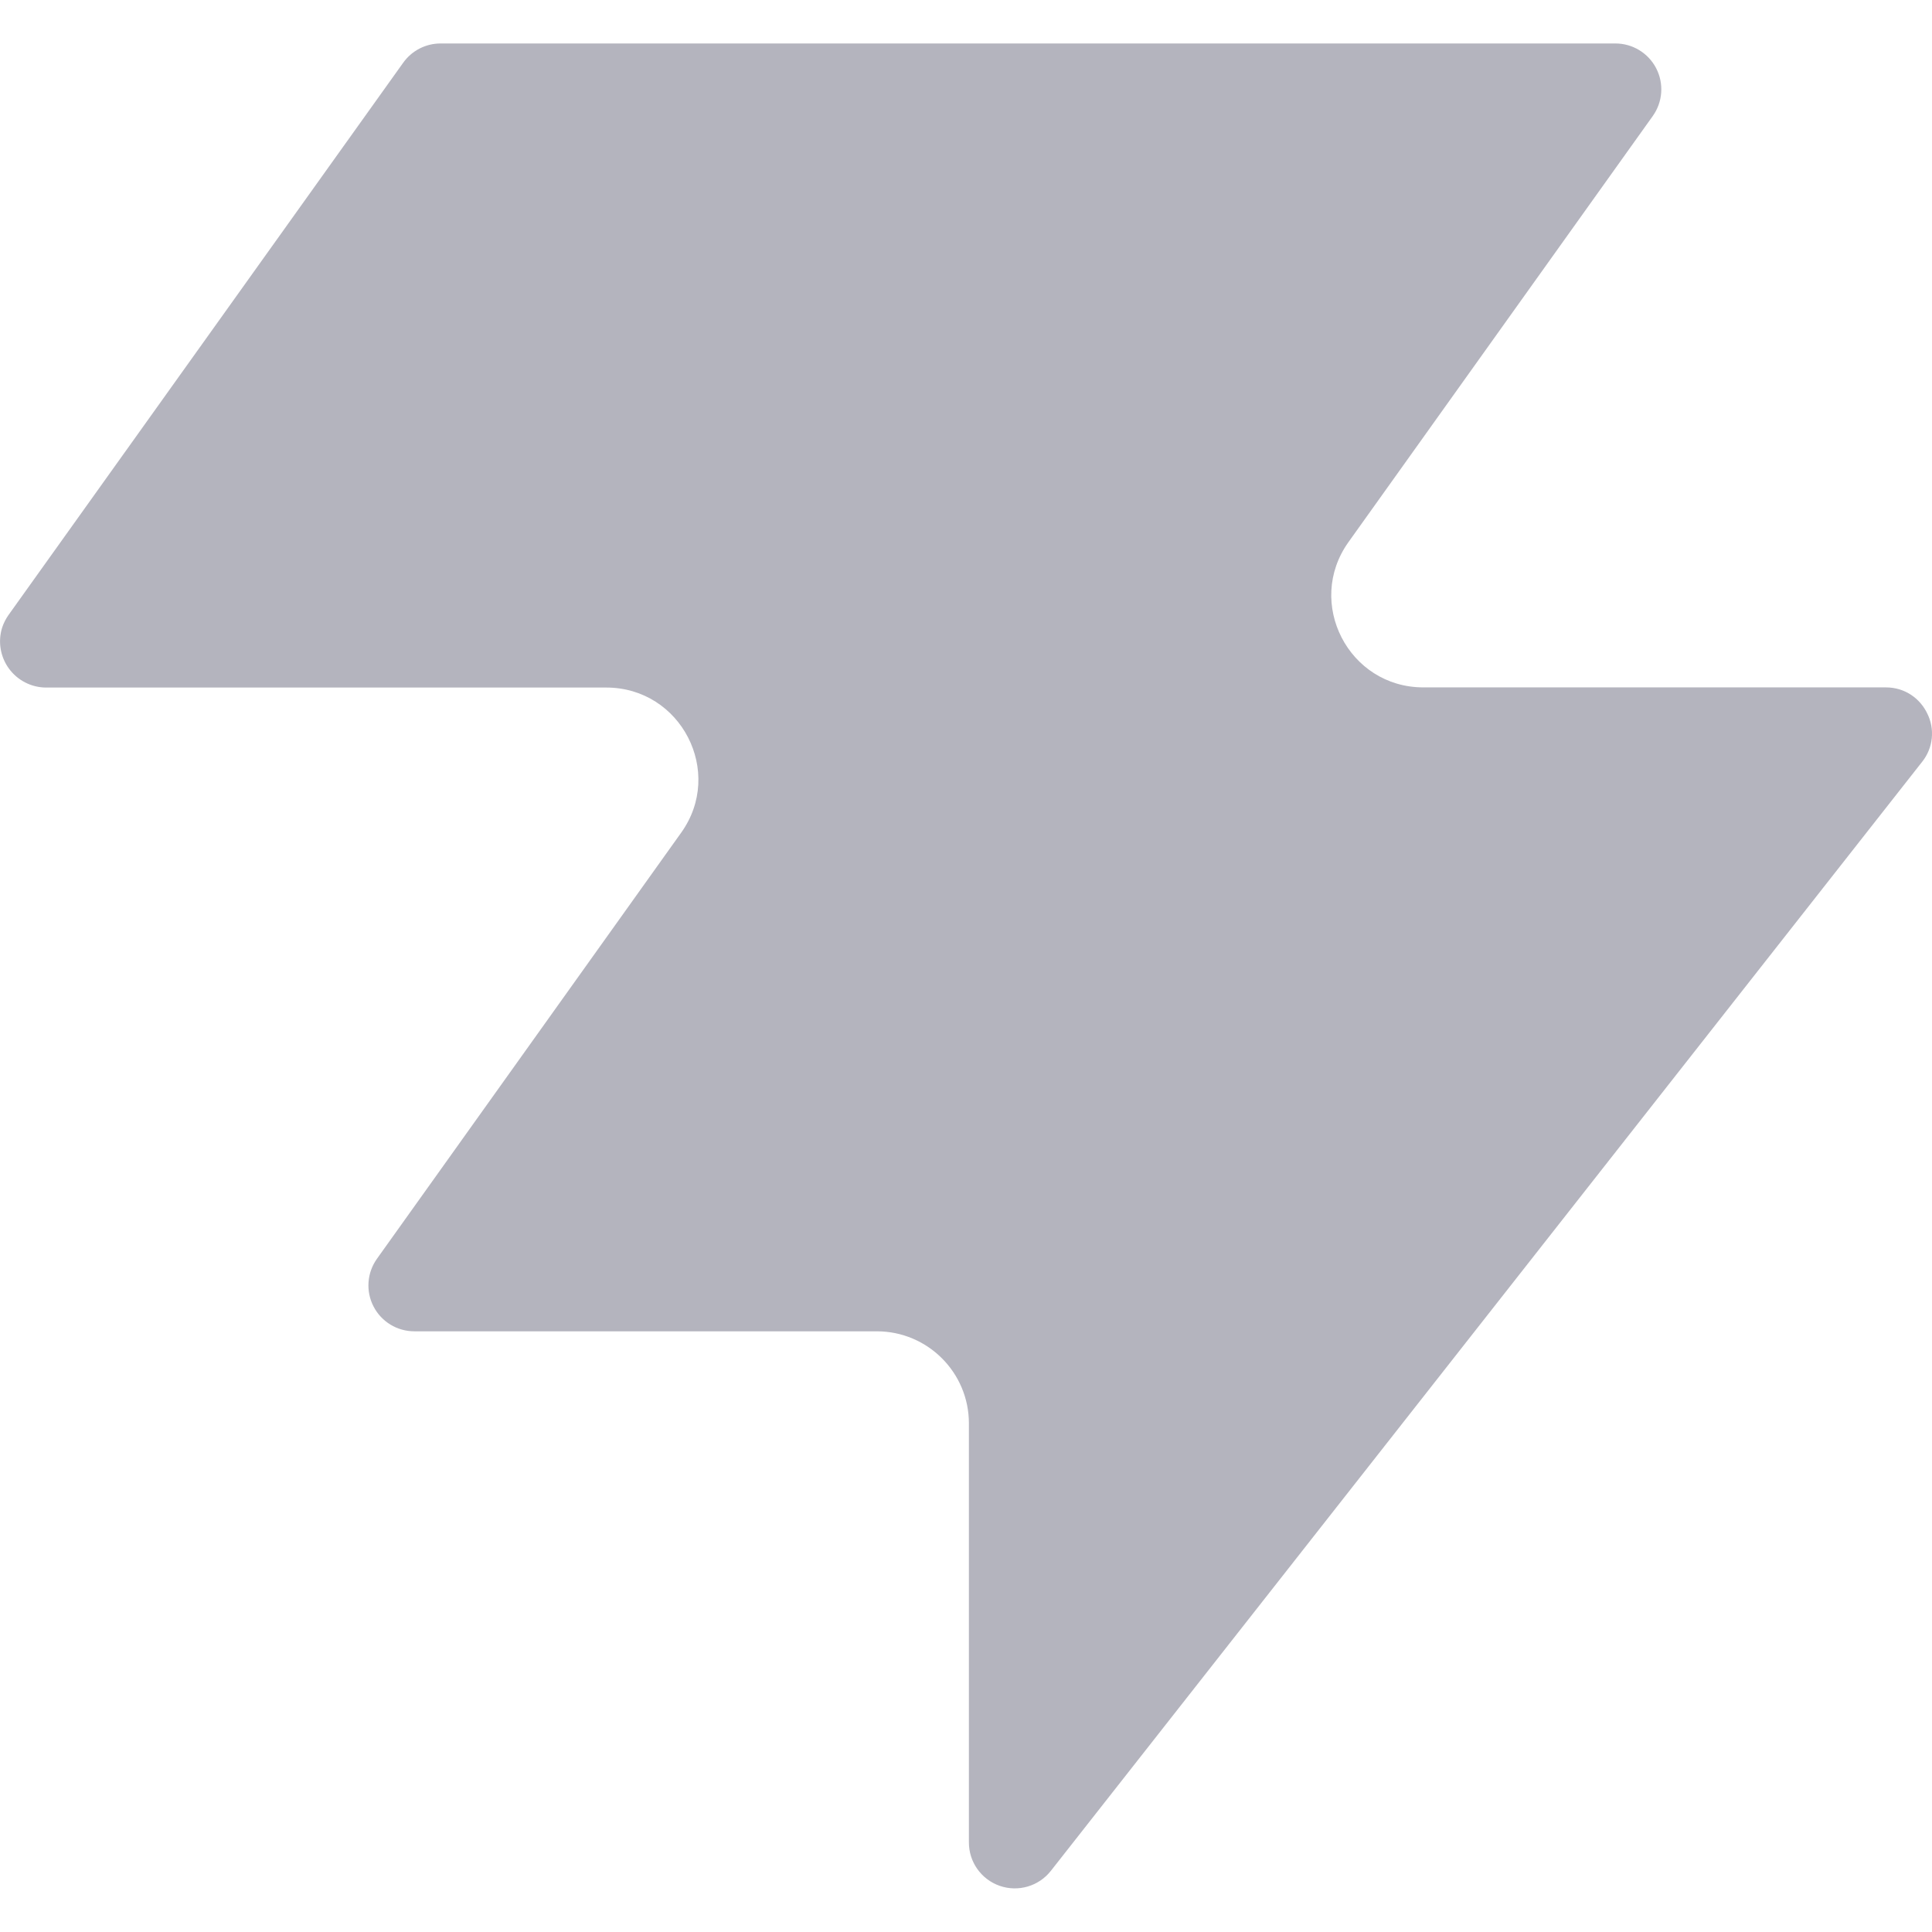
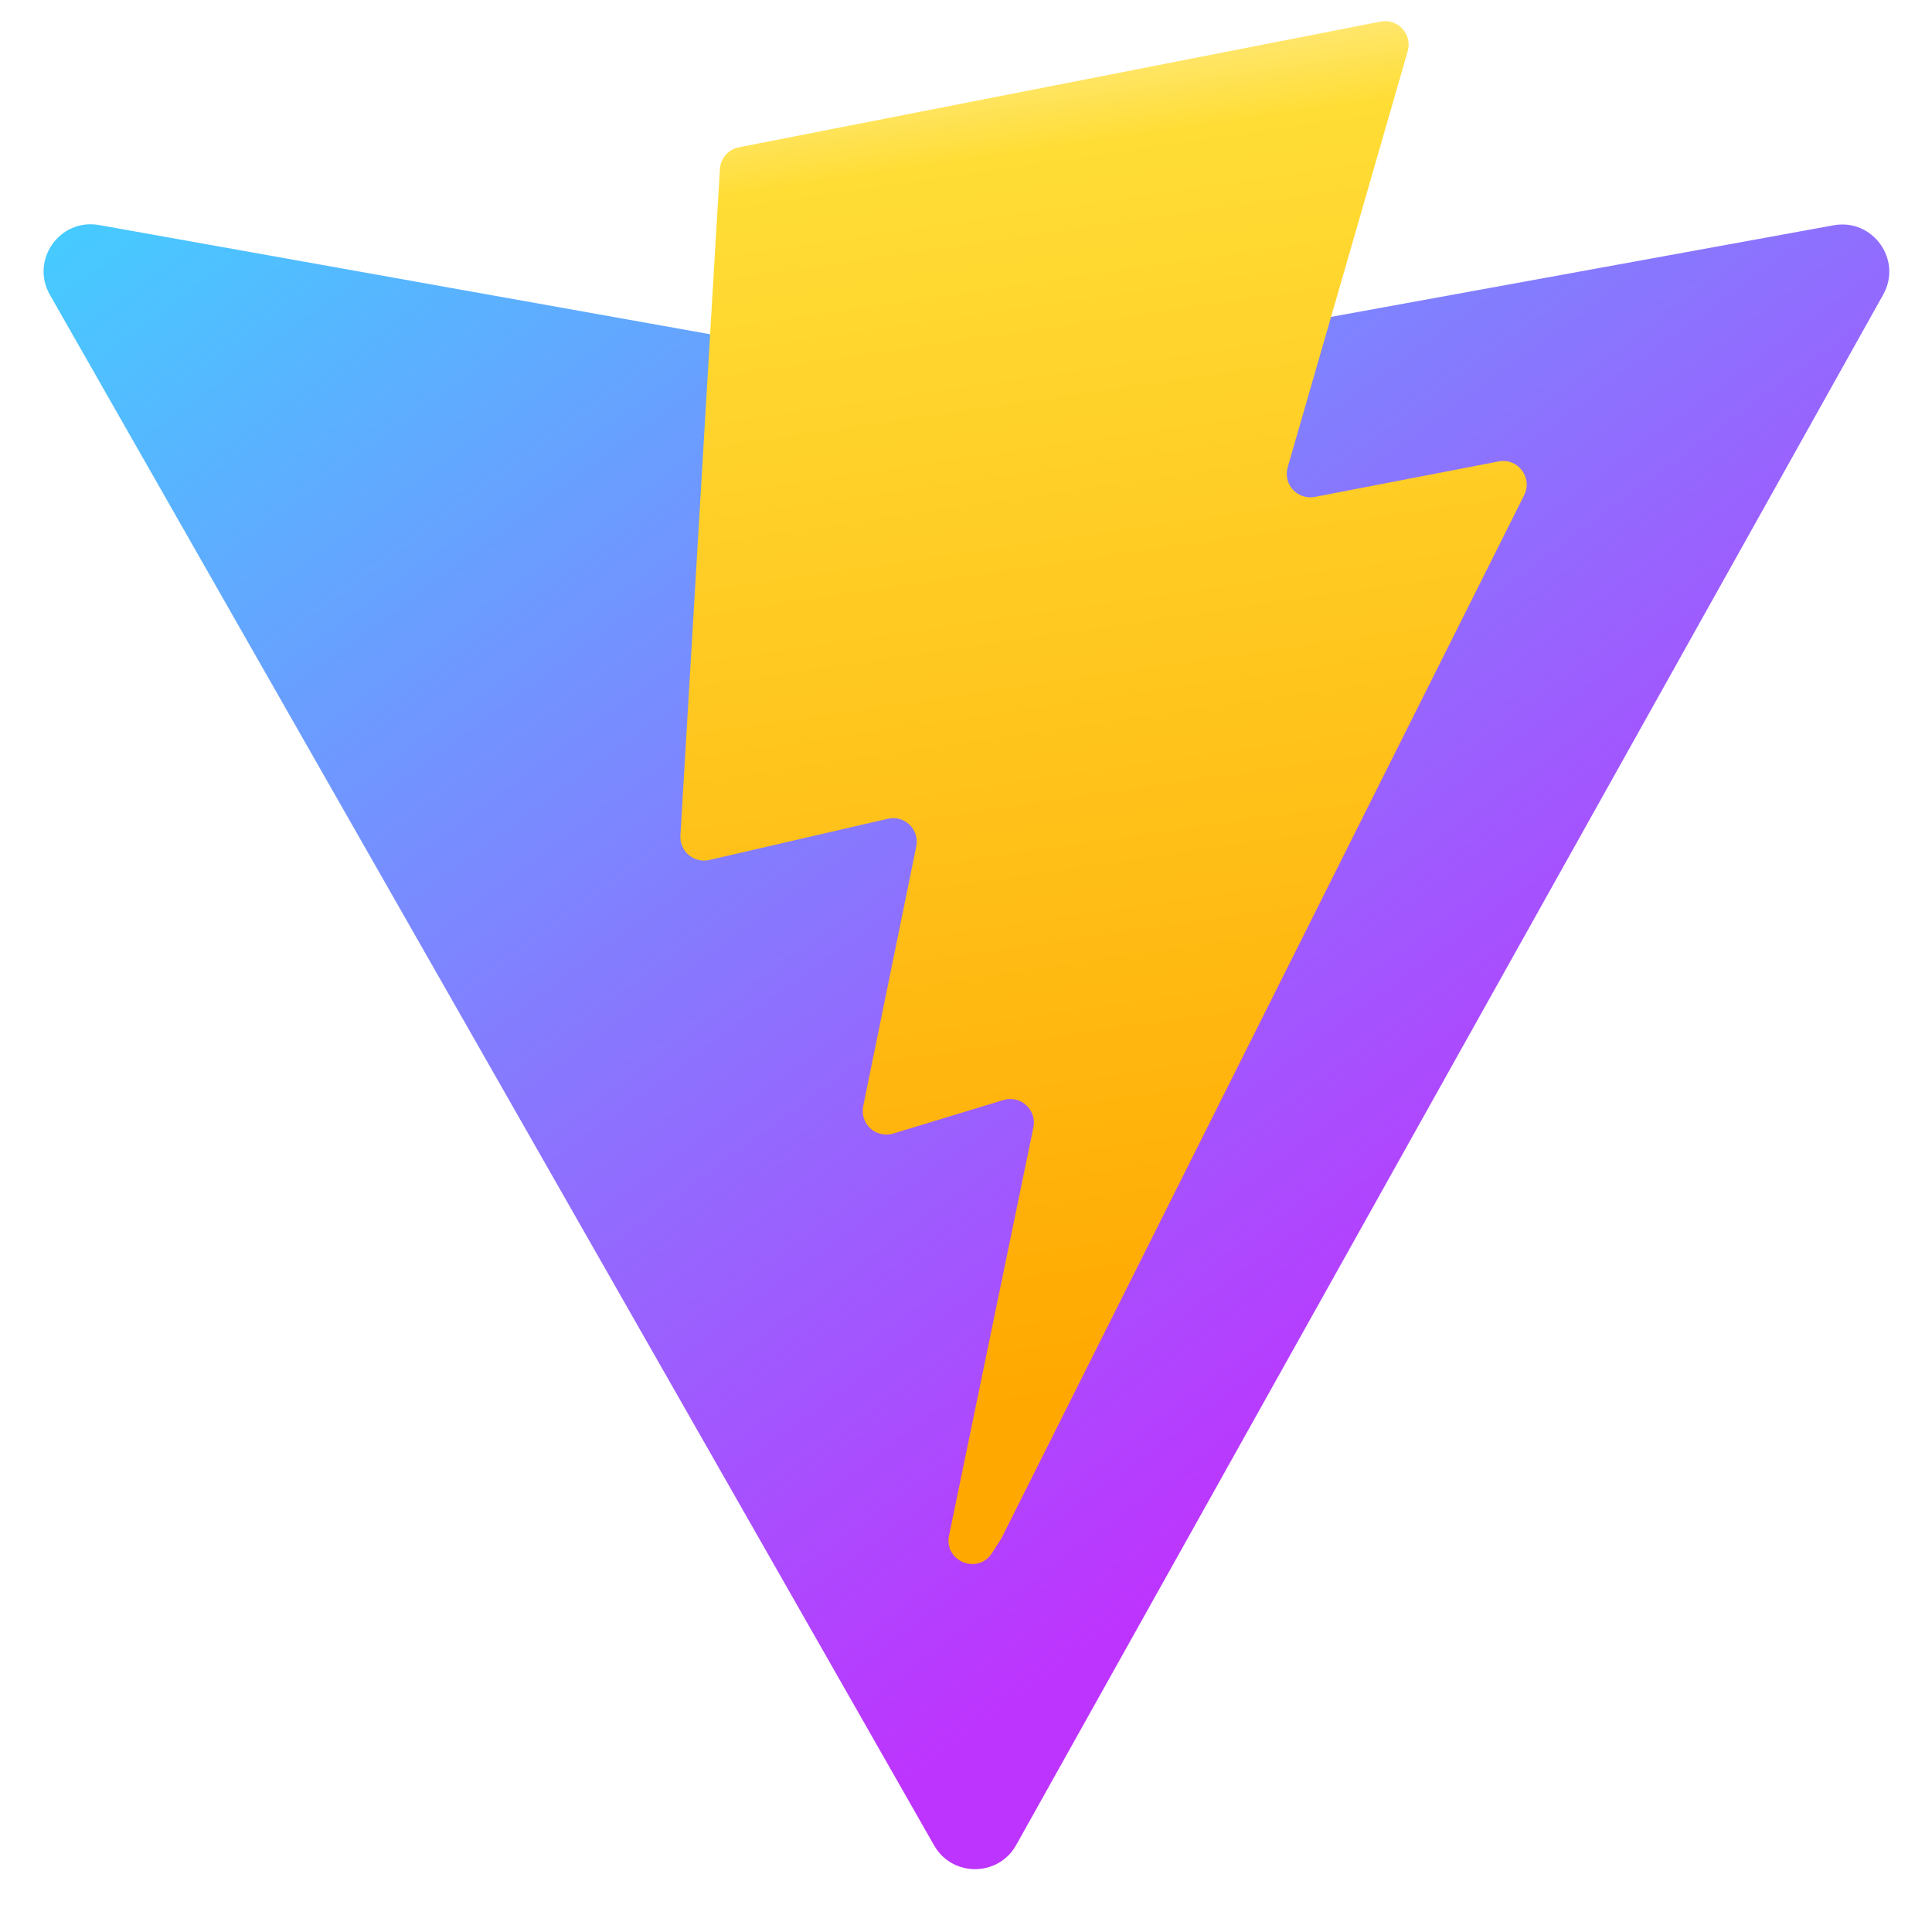
- <svg xmlns="http://www.w3.org/2000/svg" fill="#b4b4be" role="img" viewBox="0 0 24 24">
-   <path d="M13.056 23.238a.57.57 0 0 1-1.02-.355v-5.202c0-.63-.512-1.143-1.144-1.143H5.148a.57.57 0 0 1-.464-.903l3.777-5.29c.54-.753 0-1.804-.93-1.804H.57a.574.574 0 0 1-.543-.746.6.6 0 0 1 .08-.157L5.008.78a.57.57 0 0 1 .467-.24h14.589a.57.57 0 0 1 .466.903l-3.778 5.29c-.54.755 0 1.806.93 1.806h5.745c.238 0 .424.138.513.322a.56.56 0 0 1-.063.603z" />
+ <svg xmlns="http://www.w3.org/2000/svg" viewBox="0 0 128 128">
+   <defs>
+     <linearGradient id="a" x1="6" x2="235" y1="33" y2="344" gradientTransform="translate(0 .937) scale(.3122)" gradientUnits="userSpaceOnUse">
+       <stop offset="0" stop-color="#41d1ff" />
+       <stop offset="1" stop-color="#bd34fe" />
+     </linearGradient>
+     <linearGradient id="b" x1="194.651" x2="236.076" y1="8.818" y2="292.989" gradientTransform="translate(0 .937) scale(.3122)" gradientUnits="userSpaceOnUse">
+       <stop offset="0" stop-color="#ffea83" />
+       <stop offset=".083" stop-color="#ffdd35" />
+       <stop offset="1" stop-color="#ffa800" />
+     </linearGradient>
+   </defs>
+   <path fill="url(#a)" d="M124.766 19.52 67.324 122.238c-1.187 2.121-4.234 2.133-5.437.024L3.305 19.532c-1.313-2.302.652-5.087 3.261-4.622L64.07 25.187a3.09 3.09 0 0 0 1.11 0l56.3-10.261c2.598-.473 4.575 2.289 3.286 4.594Zm0 0" />
+   <path fill="url(#b)" d="M91.46 1.43 48.954 9.758a1.56 1.56 0 0 0-1.258 1.437l-2.617 44.168a1.563 1.563 0 0 0 1.91 1.614l11.836-2.735a1.562 1.562 0 0 1 1.88 1.836l-3.517 17.219a1.562 1.562 0 0 0 1.985 1.805l7.308-2.223c1.133-.344 2.223.652 1.985 1.812l-5.59 27.047c-.348 1.692 1.902 2.614 2.84 1.164l.625-.968 34.64-69.13c.582-1.16-.421-2.48-1.69-2.234l-12.185 2.352a1.558 1.558 0 0 1-1.793-1.965l7.95-27.562A1.56 1.56 0 0 0 91.46 1.43Zm0 0" />
</svg>
